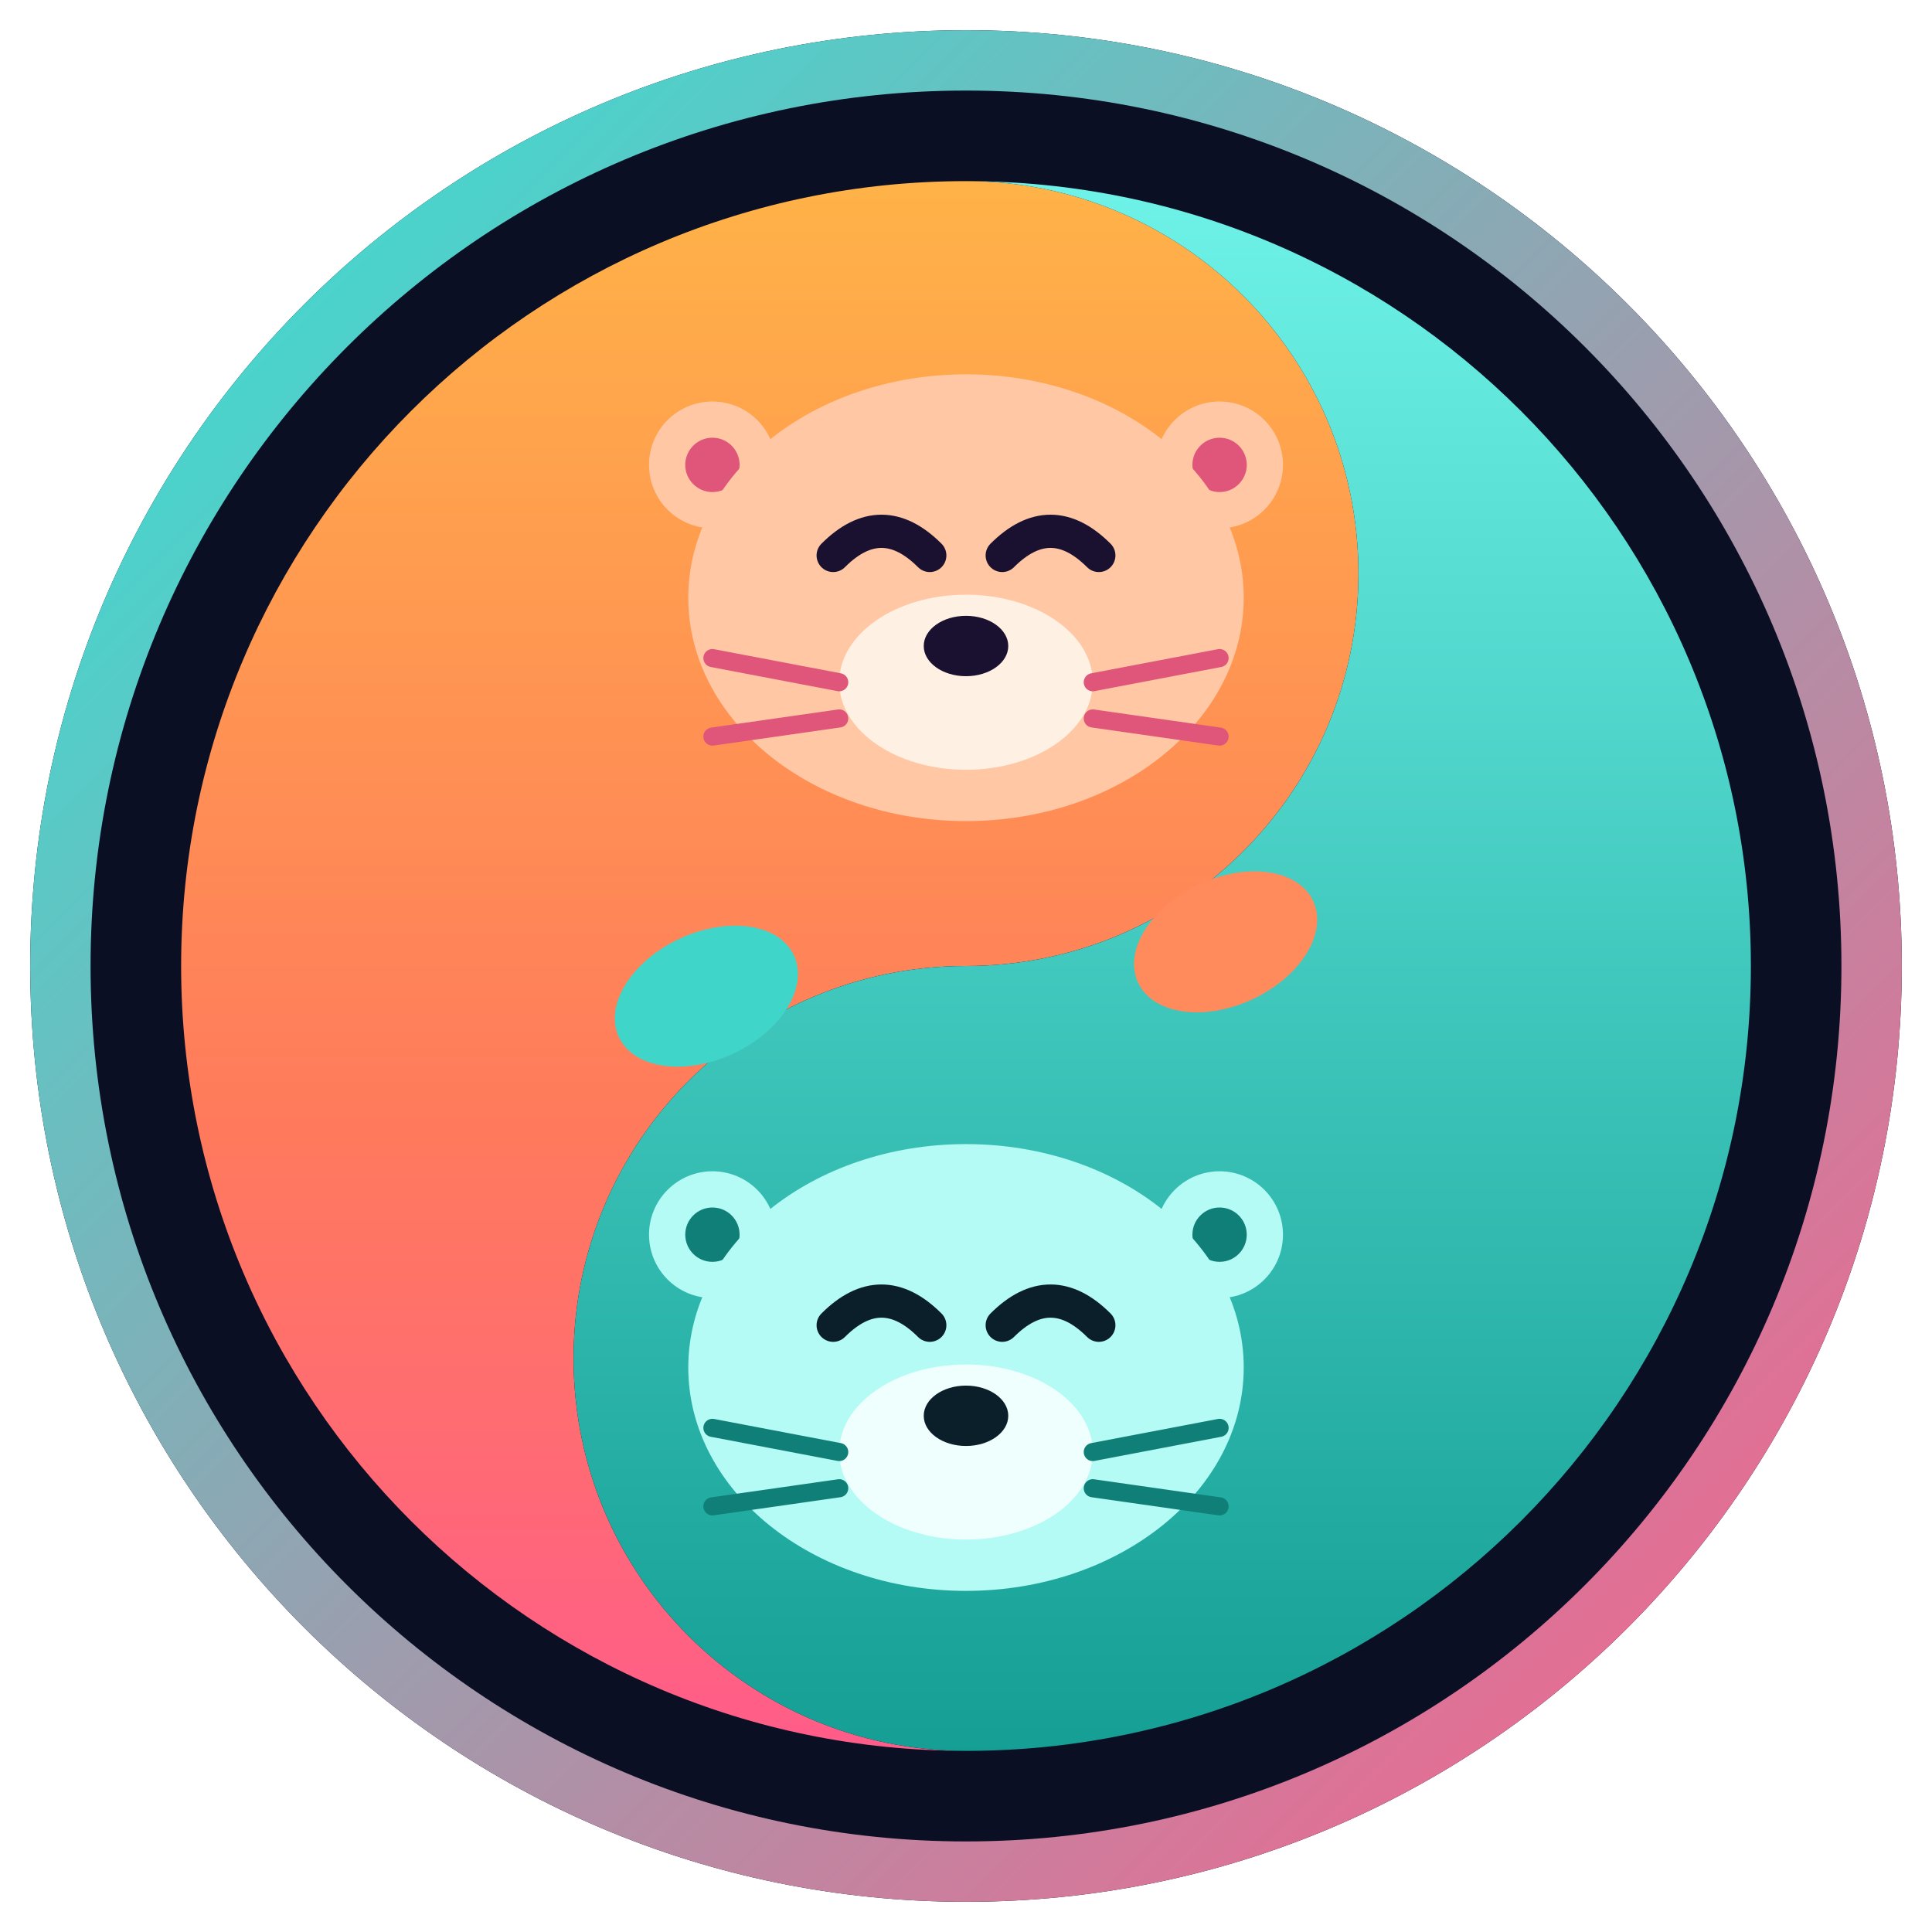
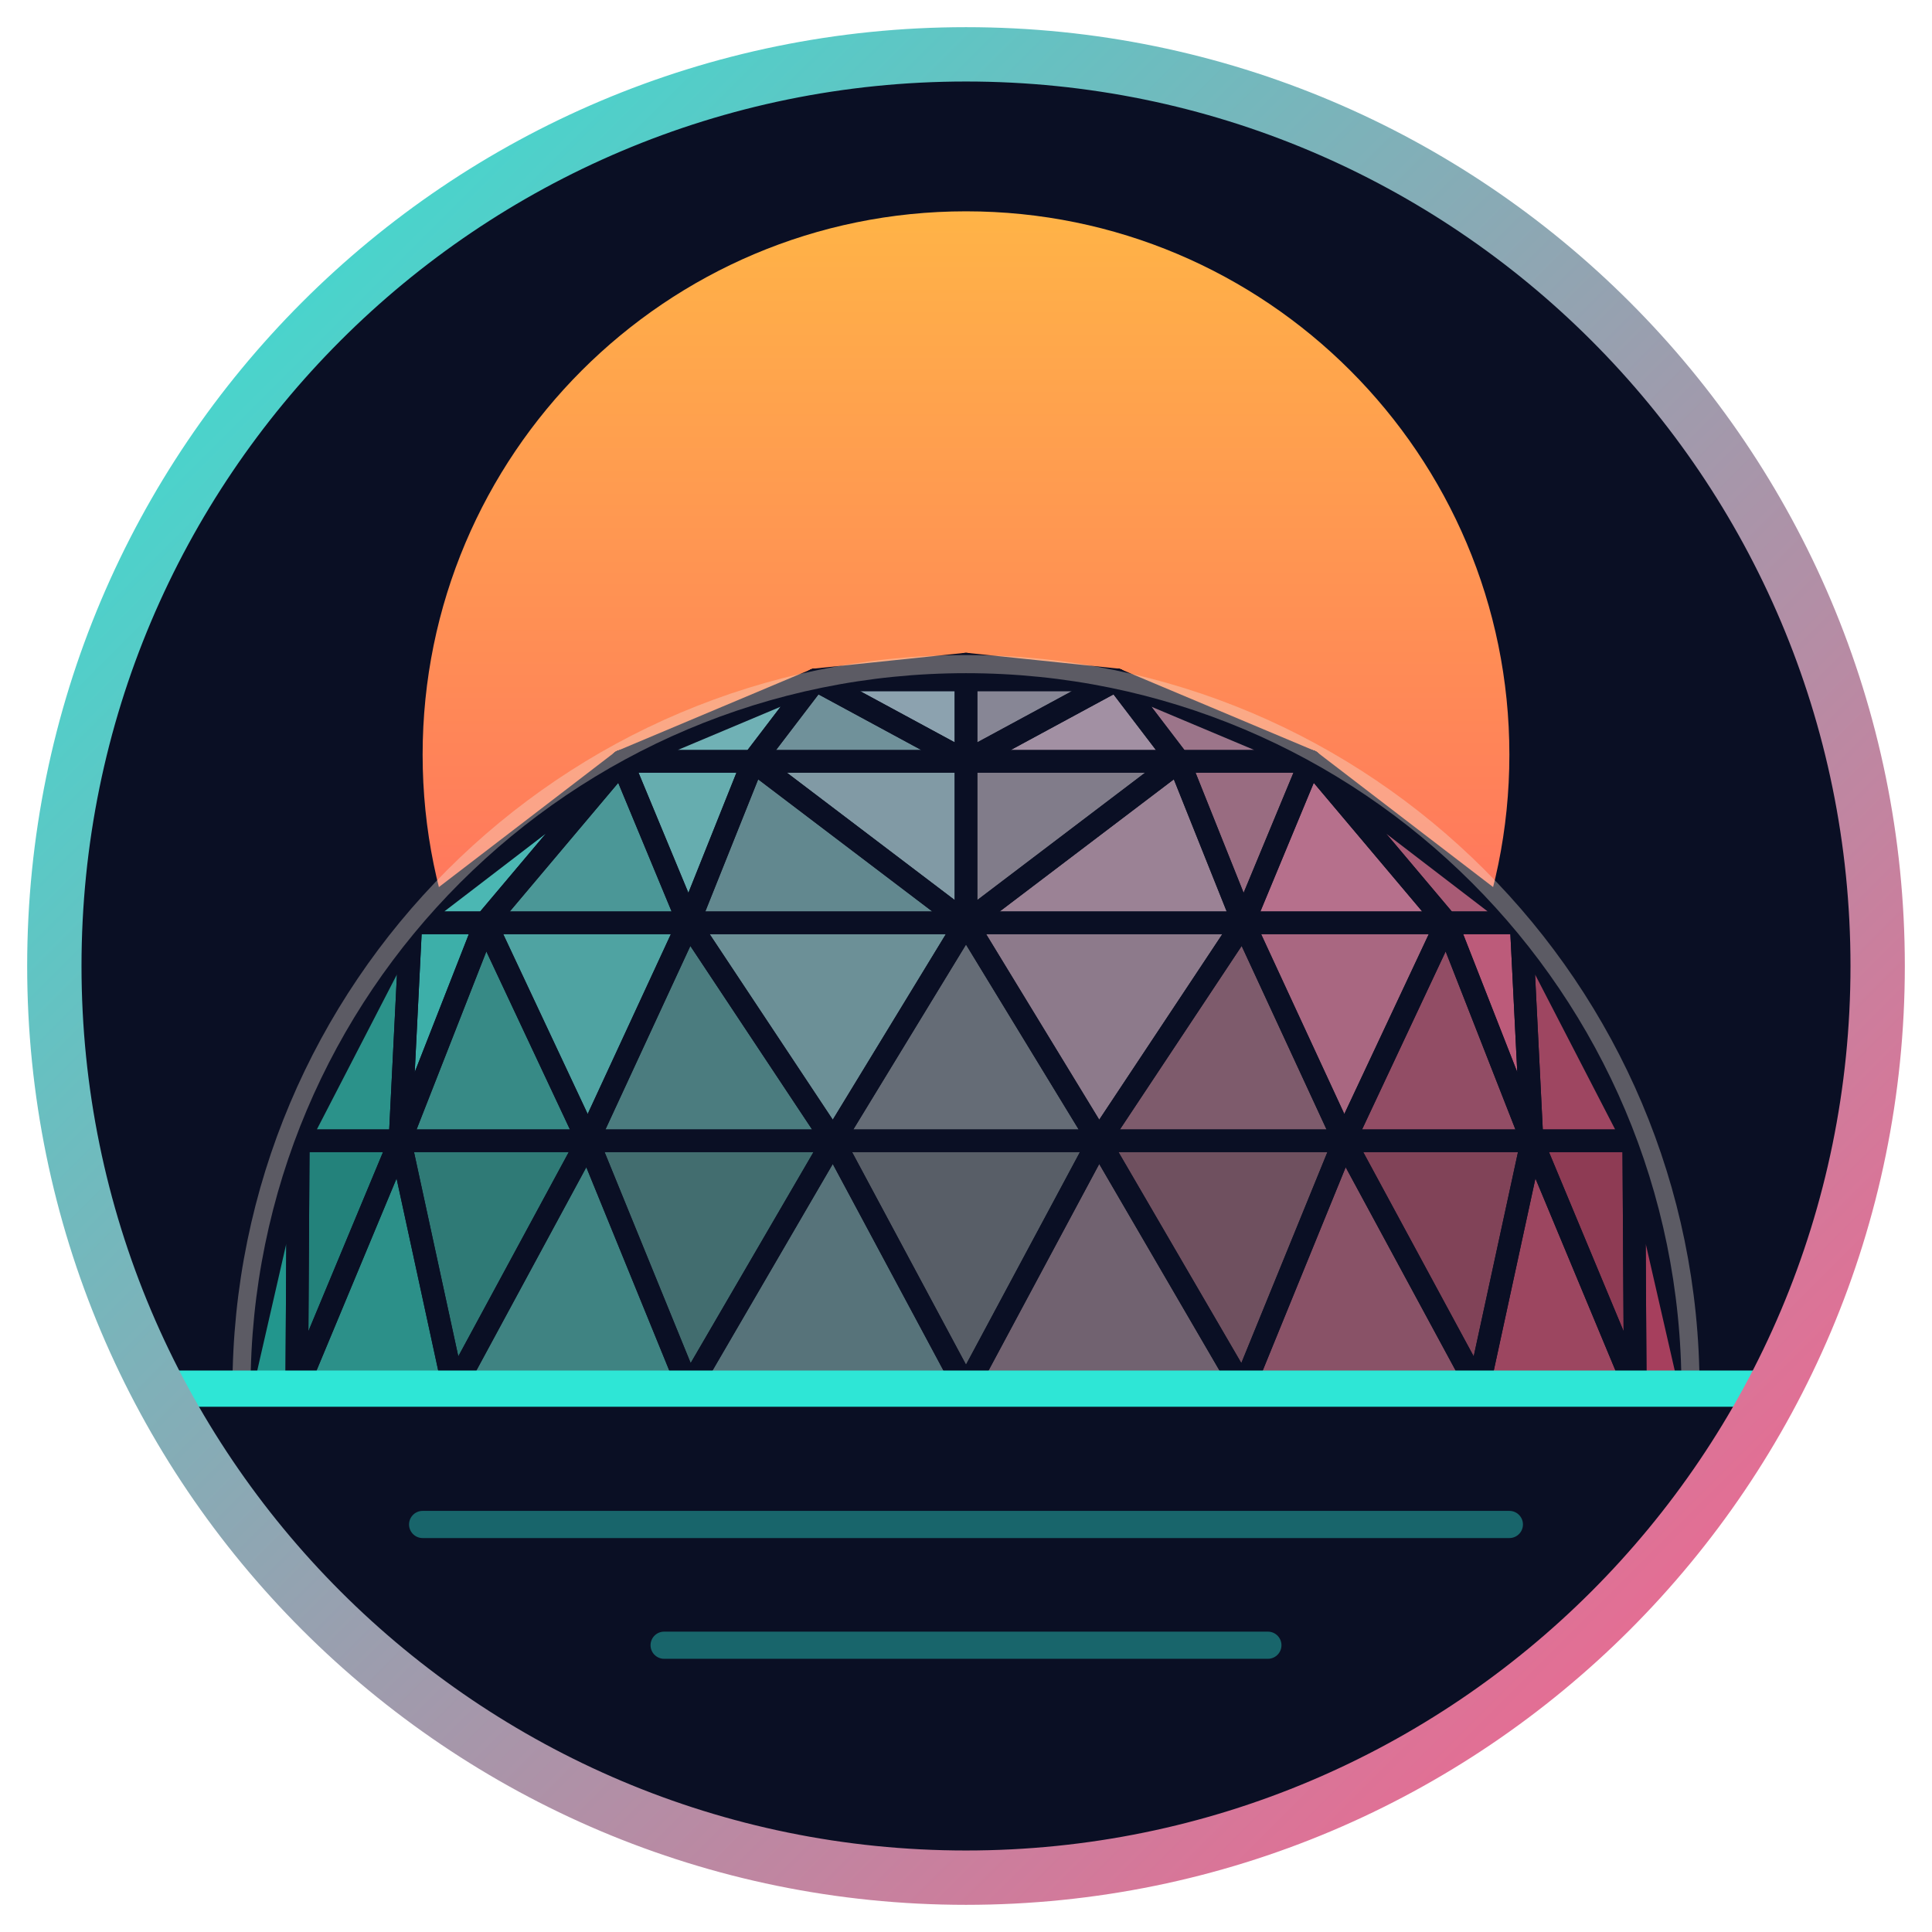
- <svg xmlns="http://www.w3.org/2000/svg" viewBox="0 0 64 64" role="img" aria-label="Finca Ottero: two otters curled together">
+ <svg xmlns="http://www.w3.org/2000/svg" viewBox="0 0 64 64" role="img" aria-label="Finca Ottero: geodesic dome at sunset">
  <defs>
    <linearGradient id="fo-ring" x1="0" y1="0" x2="1" y2="1">
      <stop offset="0" stop-color="#2ee6d6" />
      <stop offset="1" stop-color="#ff5c8a" />
    </linearGradient>
-     <linearGradient id="fo-coral" x1="0" y1="0" x2="0" y2="1">
+     <linearGradient id="fo-sun" x1="0" y1="0" x2="0" y2="1">
      <stop offset="0" stop-color="#ffb347" />
      <stop offset="0.6" stop-color="#ff7a5c" />
      <stop offset="1" stop-color="#ff5c8a" />
    </linearGradient>
-     <linearGradient id="fo-turq" x1="0" y1="0" x2="0" y2="1">
-       <stop offset="0" stop-color="#6ff3e8" />
-       <stop offset="1" stop-color="#149e94" />
-     </linearGradient>
+     <clipPath id="fo-disc">
+       <circle cx="32" cy="32" r="30" />
+     </clipPath>
  </defs>
-   <circle cx="32" cy="32" r="31" fill="#0a0f24" />
-   <path d="M32 6 A26 26 0 0 0 32 58 A13 13 0 0 1 32 32 A13 13 0 0 0 32 6 Z" fill="url(#fo-coral)" />
-   <path d="M32 6 A26 26 0 0 1 32 58 A13 13 0 0 1 32 32 A13 13 0 0 0 32 6 Z" fill="url(#fo-turq)" />
-   <circle cx="23.6" cy="15.4" r="2.1" fill="#ffc7a3" />
-   <circle cx="23.6" cy="15.4" r="0.9" fill="#e0557a" />
-   <circle cx="40.4" cy="15.4" r="2.1" fill="#ffc7a3" />
-   <circle cx="40.4" cy="15.4" r="0.9" fill="#e0557a" />
-   <ellipse cx="32" cy="19.8" rx="9.2" ry="7.4" fill="#ffc7a3" />
-   <ellipse cx="32" cy="22.6" rx="4.2" ry="2.9" fill="#fff0e4" />
-   <path d="M27.6 18.4 q1.6 -1.6 3.2 0 M33.2 18.4 q1.6 -1.6 3.2 0" stroke="#1a1030" stroke-width="1.1" fill="none" stroke-linecap="round" />
-   <ellipse cx="32" cy="21.4" rx="1.4" ry="1" fill="#1a1030" />
-   <path d="M27.8 22.6 l-4.2 -0.8 M27.8 23.8 l-4.2 0.6 M36.2 22.6 l4.2 -0.8 M36.2 23.8 l4.2 0.6" stroke="#e0557a" stroke-width="0.6" stroke-linecap="round" />
-   <circle cx="23.6" cy="40.9" r="2.1" fill="#b5fbf5" />
-   <circle cx="23.6" cy="40.9" r="0.9" fill="#0f7f77" />
-   <circle cx="40.4" cy="40.9" r="2.1" fill="#b5fbf5" />
-   <circle cx="40.4" cy="40.9" r="0.9" fill="#0f7f77" />
-   <ellipse cx="32" cy="45.3" rx="9.2" ry="7.4" fill="#b5fbf5" />
-   <ellipse cx="32" cy="48.1" rx="4.2" ry="2.9" fill="#effffd" />
-   <path d="M27.6 43.9 q1.6 -1.6 3.2 0 M33.2 43.9 q1.6 -1.6 3.2 0" stroke="#0a1f2a" stroke-width="1.1" fill="none" stroke-linecap="round" />
-   <ellipse cx="32" cy="46.9" rx="1.4" ry="1" fill="#0a1f2a" />
-   <path d="M27.8 48.1 l-4.2 -0.8 M27.8 49.3 l-4.2 0.6 M36.2 48.1 l4.2 -0.8 M36.2 49.3 l4.2 0.6" stroke="#0f7f77" stroke-width="0.6" stroke-linecap="round" />
-   <ellipse cx="40.6" cy="31.2" rx="3.2" ry="2.1" fill="#ff8a5c" transform="rotate(-25 40.6 31.2)" />
-   <ellipse cx="23.4" cy="33" rx="3.2" ry="2.1" fill="#3fd6c9" transform="rotate(-25 23.4 33)" />
-   <circle cx="32" cy="32" r="30" fill="none" stroke="url(#fo-ring)" stroke-width="2" />
+   <g clip-path="url(#fo-disc)">
+     <rect width="64" height="64" fill="#0a0f24" />
+     <circle cx="32" cy="25" r="18" fill="url(#fo-sun)" />
+     <rect x="0" y="30" width="64" height="1.4" fill="#0a0f24" />
+     <rect x="0" y="34" width="64" height="1.8" fill="#0a0f24" />
+     <rect x="0" y="38.4" width="64" height="2.2" fill="#0a0f24" />
+     <path d="M8.0 46.0 L9.83 46.0 L9.88 37.79 Z" fill="rgb(34,150,141)" />
+     <path d="M9.83 46.0 L9.88 37.79 L13.25 37.79 Z" fill="rgb(35,130,123)" />
+     <path d="M9.83 46.0 L15.03 46.0 L13.25 37.79 Z" fill="rgb(44,144,137)" />
+     <path d="M15.03 46.0 L13.25 37.79 L19.47 37.79 Z" fill="rgb(47,122,118)" />
+     <path d="M15.03 46.0 L22.82 46.0 L19.47 37.79 Z" fill="rgb(63,131,130)" />
+     <path d="M22.82 46.0 L19.47 37.79 L27.6 37.79 Z" fill="rgb(66,109,111)" />
+     <path d="M22.82 46.0 L32.0 46.0 L27.6 37.79 Z" fill="rgb(87,115,122)" />
+     <path d="M32.0 46.0 L27.6 37.79 L36.4 37.79 Z" fill="rgb(88,94,103)" />
+     <path d="M32.0 46.0 L41.18 46.0 L36.4 37.79 Z" fill="rgb(113,98,112)" />
+     <path d="M41.18 46.0 L36.4 37.79 L44.53 37.79 Z" fill="rgb(111,80,95)" />
+     <path d="M41.18 46.0 L48.97 46.0 L44.53 37.79 Z" fill="rgb(137,82,103)" />
+     <path d="M48.97 46.0 L44.53 37.79 L50.75 37.79 Z" fill="rgb(129,67,88)" />
+     <path d="M48.97 46.0 L54.17 46.0 L50.75 37.79 Z" fill="rgb(156,70,96)" />
+     <path d="M54.17 46.0 L50.75 37.79 L54.12 37.79 Z" fill="rgb(142,59,84)" />
+     <path d="M54.17 46.0 L56.0 46.0 L54.12 37.79 Z" fill="rgb(166,63,93)" />
+     <path d="M9.88 37.79 L13.25 37.79 L13.61 30.57 Z" fill="rgb(43,146,138)" />
+     <path d="M13.25 37.79 L13.61 30.57 L16.08 30.57 Z" fill="rgb(61,175,169)" />
+     <path d="M13.25 37.79 L19.47 37.79 L16.08 30.57 Z" fill="rgb(55,138,134)" />
+     <path d="M19.47 37.79 L16.08 30.57 L22.81 30.57 Z" fill="rgb(79,163,162)" />
+     <path d="M19.47 37.79 L27.6 37.79 L22.81 30.57 Z" fill="rgb(75,124,127)" />
+     <path d="M27.6 37.79 L22.81 30.57 L32.0 30.57 Z" fill="rgb(108,144,151)" />
+     <path d="M27.6 37.79 L36.4 37.79 L32.0 30.57 Z" fill="rgb(101,108,118)" />
+     <path d="M36.4 37.79 L32.0 30.57 L41.19 30.57 Z" fill="rgb(141,122,139)" />
+     <path d="M36.4 37.79 L44.53 37.79 L41.19 30.57 Z" fill="rgb(126,91,108)" />
+     <path d="M44.53 37.79 L41.19 30.57 L47.92 30.57 Z" fill="rgb(169,103,129)" />
+     <path d="M44.53 37.79 L50.75 37.79 L47.92 30.57 Z" fill="rgb(146,77,101)" />
+     <path d="M50.75 37.79 L47.92 30.57 L50.39 30.57 Z" fill="rgb(188,91,122)" />
+     <path d="M50.75 37.79 L54.12 37.79 L50.39 30.57 Z" fill="rgb(158,70,97)" />
+     <path d="M13.61 30.57 L16.08 30.57 L20.59 25.22 Z" fill="rgb(75,183,179)" />
+     <path d="M16.08 30.57 L22.81 30.57 L20.59 25.22 Z" fill="rgb(75,151,151)" />
+     <path d="M22.81 30.57 L20.59 25.22 L24.95 25.22 Z" fill="rgb(102,173,175)" />
+     <path d="M22.81 30.57 L32.0 30.57 L24.95 25.22 Z" fill="rgb(98,136,143)" />
+     <path d="M32.0 30.57 L24.95 25.22 L32.0 25.22 Z" fill="rgb(129,154,165)" />
+     <path d="M32.0 30.57 L32.0 25.22 L39.05 25.22 Z" fill="rgb(129,124,138)" />
+     <path d="M32.0 30.57 L41.19 30.57 L39.05 25.22 Z" fill="rgb(155,130,149)" />
+     <path d="M41.19 30.57 L39.05 25.22 L43.41 25.22 Z" fill="rgb(153,108,129)" />
+     <path d="M41.19 30.57 L47.92 30.57 L43.41 25.22 Z" fill="rgb(182,112,140)" />
+     <path d="M47.92 30.57 L50.39 30.57 L43.41 25.22 Z" fill="rgb(168,91,117)" />
+     <path d="M20.59 25.22 L24.95 25.22 L27.01 22.52 Z" fill="rgb(112,177,181)" />
+     <path d="M24.95 25.22 L32.0 25.22 L27.01 22.52 Z" fill="rgb(112,145,154)" />
+     <path d="M32.0 25.22 L27.01 22.52 L32.0 22.52 Z" fill="rgb(140,162,175)" />
+     <path d="M32.0 25.22 L32.0 22.52 L36.99 22.52 Z" fill="rgb(135,134,149)" />
+     <path d="M32.0 25.22 L39.05 25.22 L36.99 22.52 Z" fill="rgb(162,144,163)" />
+     <path d="M39.05 25.22 L43.41 25.22 L36.99 22.52 Z" fill="rgb(156,117,138)" />
+     <path d="M27.01 22.52 L32.0 22.52 L32.0 22.0 Z" fill="rgb(142,165,178)" />
+     <path d="M32.0 22.52 L36.99 22.52 L32.0 22.0 Z" fill="rgb(138,137,152)" />
+     <g fill="none" stroke="#0a0f24" stroke-width="0.75" stroke-linejoin="round">
+       <path d="M8.0 46.0 L9.83 46.0 L9.88 37.79 Z" />
+       <path d="M9.83 46.0 L9.88 37.79 L13.25 37.79 Z" />
+       <path d="M9.83 46.0 L15.03 46.0 L13.25 37.79 Z" />
+       <path d="M15.03 46.0 L13.25 37.79 L19.47 37.79 Z" />
+       <path d="M15.03 46.0 L22.82 46.0 L19.47 37.79 Z" />
+       <path d="M22.82 46.0 L19.47 37.79 L27.6 37.79 Z" />
+       <path d="M22.82 46.0 L32.0 46.0 L27.6 37.79 Z" />
+       <path d="M32.0 46.0 L27.6 37.79 L36.4 37.79 Z" />
+       <path d="M32.0 46.0 L41.18 46.0 L36.4 37.79 Z" />
+       <path d="M41.18 46.0 L36.4 37.79 L44.53 37.79 Z" />
+       <path d="M41.18 46.0 L48.97 46.0 L44.53 37.79 Z" />
+       <path d="M48.97 46.0 L44.53 37.79 L50.75 37.79 Z" />
+       <path d="M48.97 46.0 L54.17 46.0 L50.75 37.79 Z" />
+       <path d="M54.17 46.0 L50.75 37.79 L54.12 37.79 Z" />
+       <path d="M54.17 46.0 L56.0 46.0 L54.12 37.79 Z" />
+       <path d="M9.88 37.79 L13.25 37.79 L13.61 30.57 Z" />
+       <path d="M13.25 37.79 L13.61 30.57 L16.08 30.57 Z" />
+       <path d="M13.25 37.79 L19.47 37.79 L16.08 30.57 Z" />
+       <path d="M19.47 37.79 L16.08 30.57 L22.81 30.57 Z" />
+       <path d="M19.47 37.79 L27.6 37.79 L22.81 30.57 Z" />
+       <path d="M27.6 37.79 L22.81 30.57 L32.0 30.57 Z" />
+       <path d="M27.6 37.79 L36.4 37.79 L32.0 30.57 Z" />
+       <path d="M36.4 37.79 L32.0 30.57 L41.19 30.57 Z" />
+       <path d="M36.4 37.79 L44.53 37.79 L41.19 30.57 Z" />
+       <path d="M44.53 37.79 L41.19 30.57 L47.92 30.57 Z" />
+       <path d="M44.53 37.79 L50.75 37.79 L47.92 30.57 Z" />
+       <path d="M50.75 37.79 L47.92 30.57 L50.39 30.57 Z" />
+       <path d="M50.75 37.79 L54.12 37.79 L50.39 30.57 Z" />
+       <path d="M13.61 30.57 L16.08 30.57 L20.59 25.22 Z" />
+       <path d="M16.08 30.57 L22.81 30.57 L20.59 25.22 Z" />
+       <path d="M22.81 30.57 L20.59 25.22 L24.95 25.22 Z" />
+       <path d="M22.81 30.57 L32.0 30.57 L24.95 25.22 Z" />
+       <path d="M32.0 30.57 L24.95 25.22 L32.0 25.22 Z" />
+       <path d="M32.0 30.57 L32.0 25.22 L39.05 25.22 Z" />
+       <path d="M32.0 30.57 L41.19 30.57 L39.05 25.22 Z" />
+       <path d="M41.19 30.57 L39.05 25.22 L43.41 25.22 Z" />
+       <path d="M41.19 30.57 L47.92 30.57 L43.41 25.22 Z" />
+       <path d="M47.92 30.57 L50.39 30.57 L43.41 25.22 Z" />
+       <path d="M20.59 25.22 L24.95 25.22 L27.01 22.52 Z" />
+       <path d="M24.95 25.22 L32.0 25.22 L27.01 22.52 Z" />
+       <path d="M32.0 25.22 L27.01 22.52 L32.0 22.52 Z" />
+       <path d="M32.0 25.22 L32.0 22.52 L36.99 22.52 Z" />
+       <path d="M32.0 25.22 L39.05 25.22 L36.99 22.52 Z" />
+       <path d="M39.05 25.22 L43.41 25.22 L36.99 22.52 Z" />
+       <path d="M27.01 22.52 L32.0 22.52 L32.0 22.0 Z" />
+       <path d="M32.0 22.52 L36.99 22.52 L32.0 22.0 Z" />
+     </g>
+     <path d="M8 46 A24 24 0 0 1 56 46" fill="none" stroke="#f3e9dc" stroke-opacity="0.35" stroke-width="0.6" />
+     <rect x="0" y="46" width="64" height="18" fill="#0a0f24" />
+     <path d="M5 46 H59" stroke="#2ee6d6" stroke-width="1.2" stroke-linecap="round" />
+     <path d="M14 50.5 H50 M22 54.5 H42" stroke="#2ee6d6" stroke-opacity="0.4" stroke-width="0.9" stroke-linecap="round" />
+   </g>
+   <circle cx="32" cy="32" r="30.2" fill="none" stroke="url(#fo-ring)" stroke-width="1.8" />
</svg>
